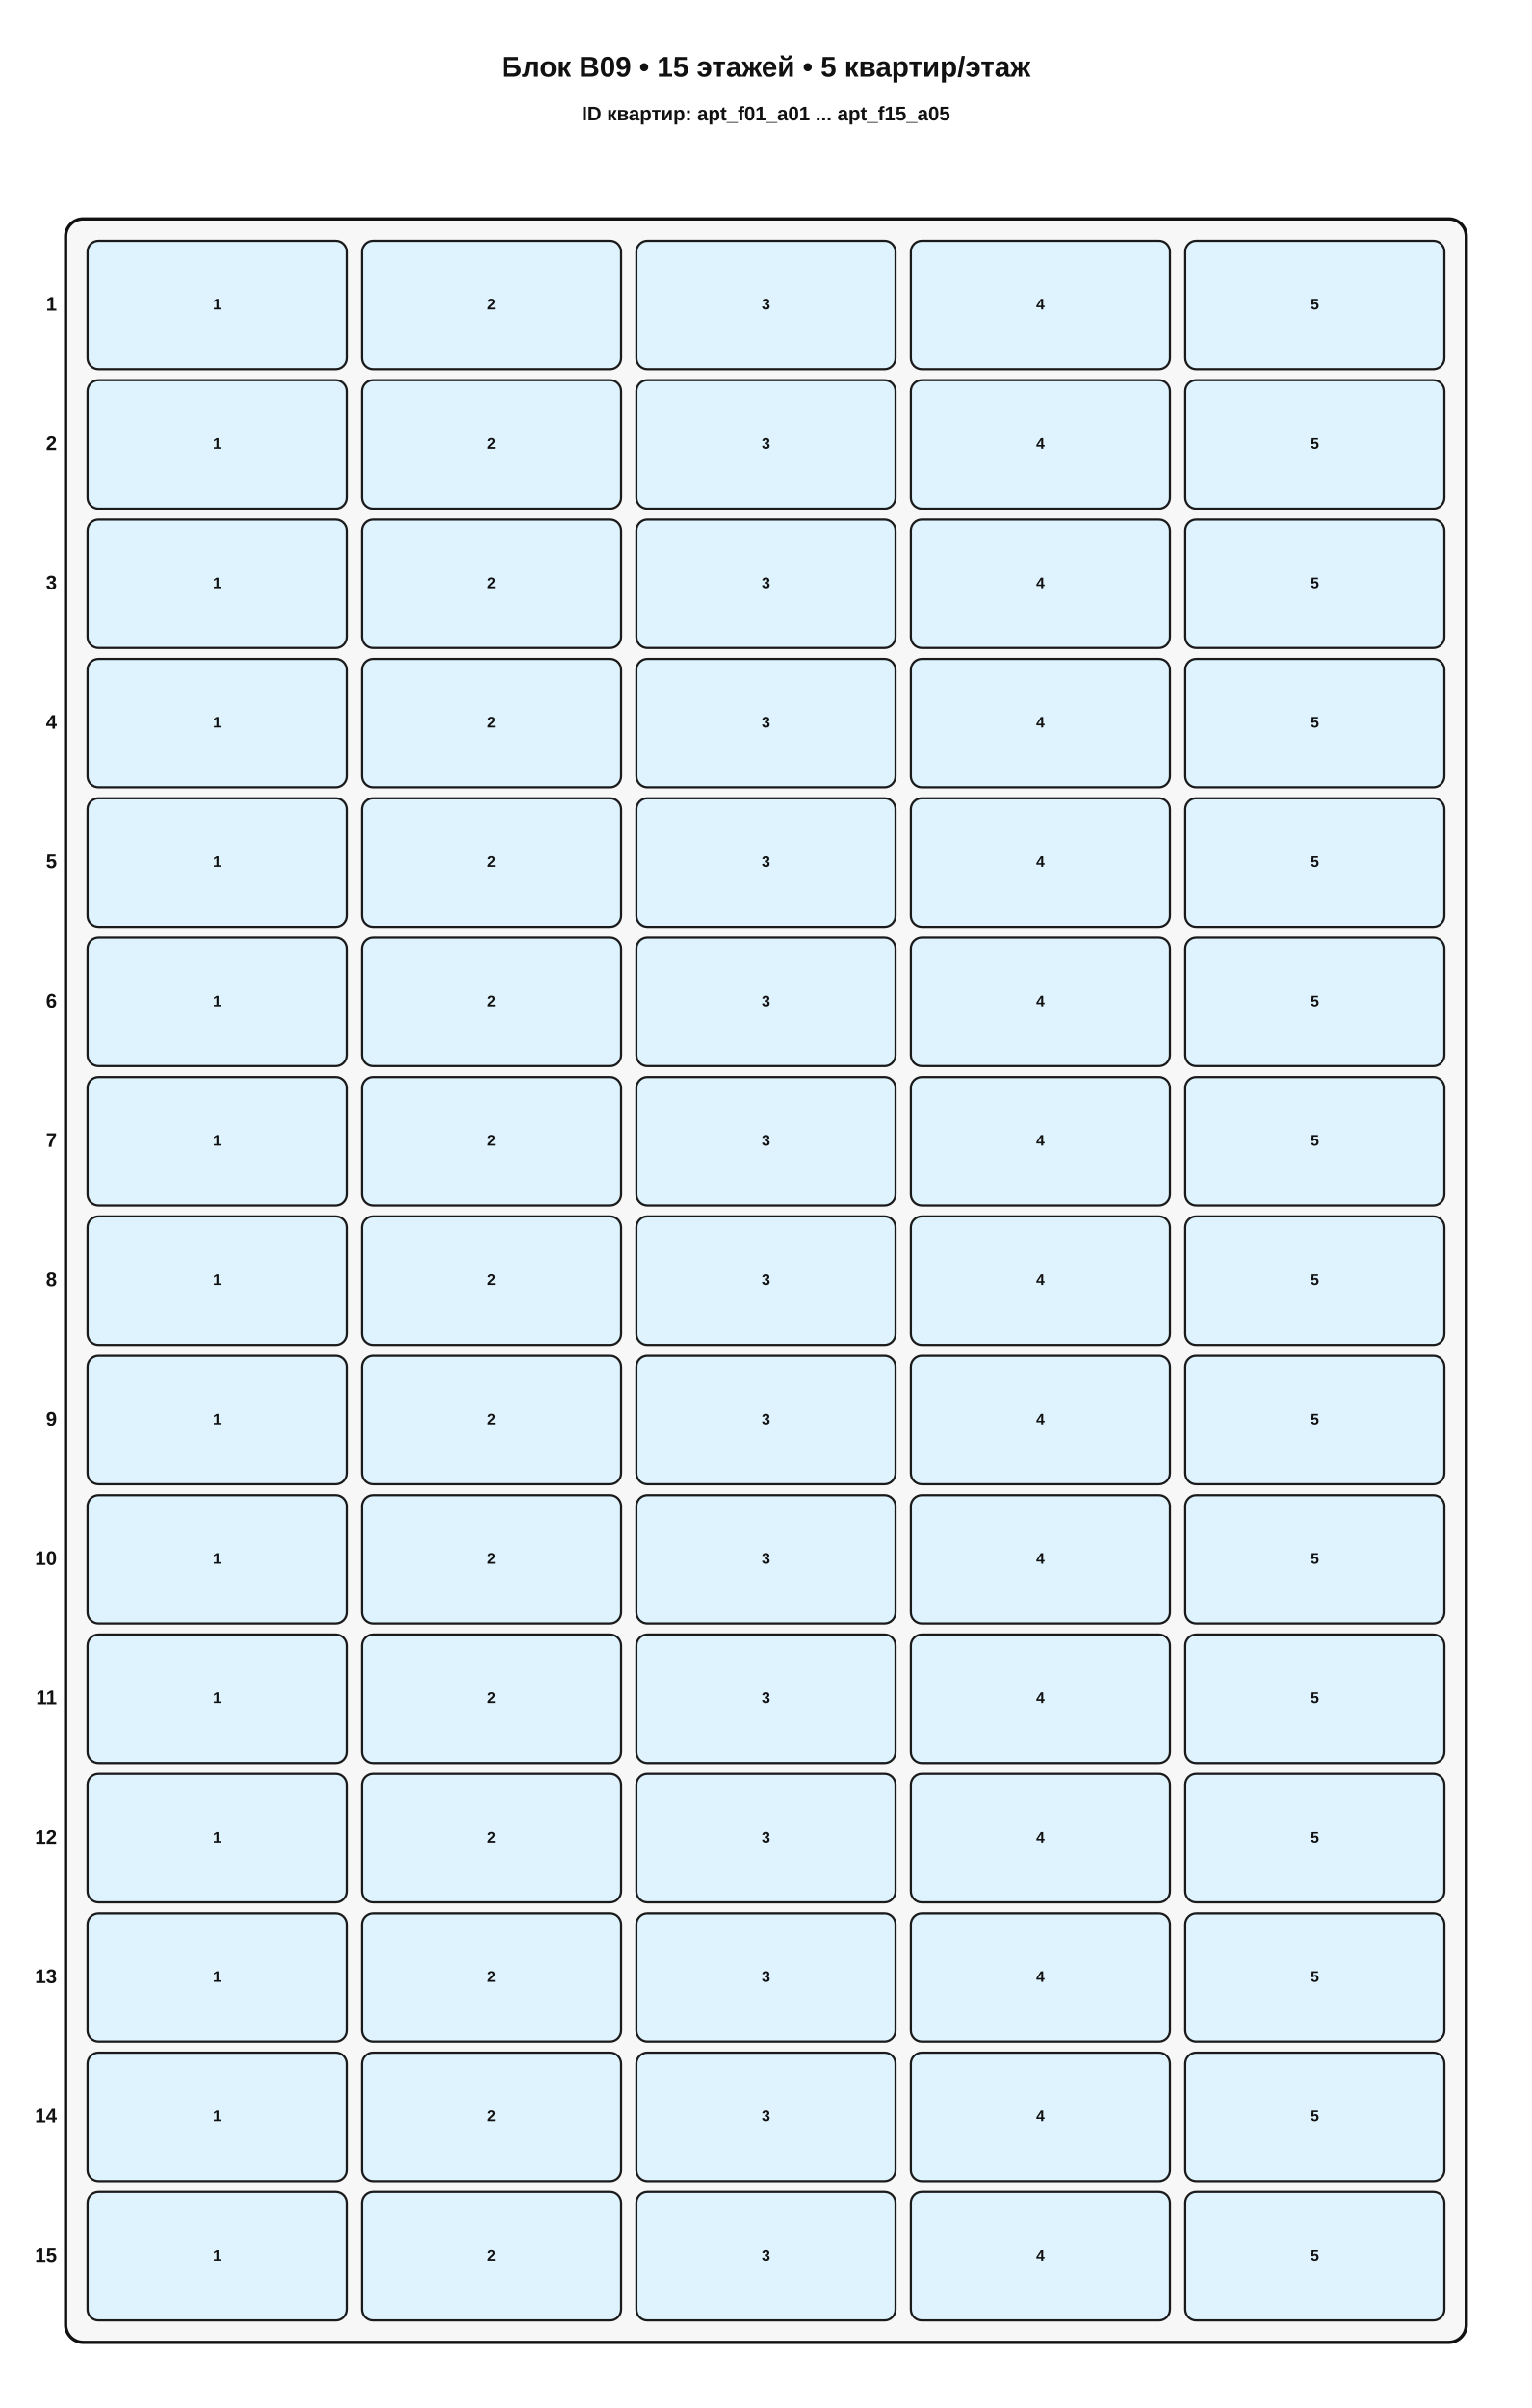
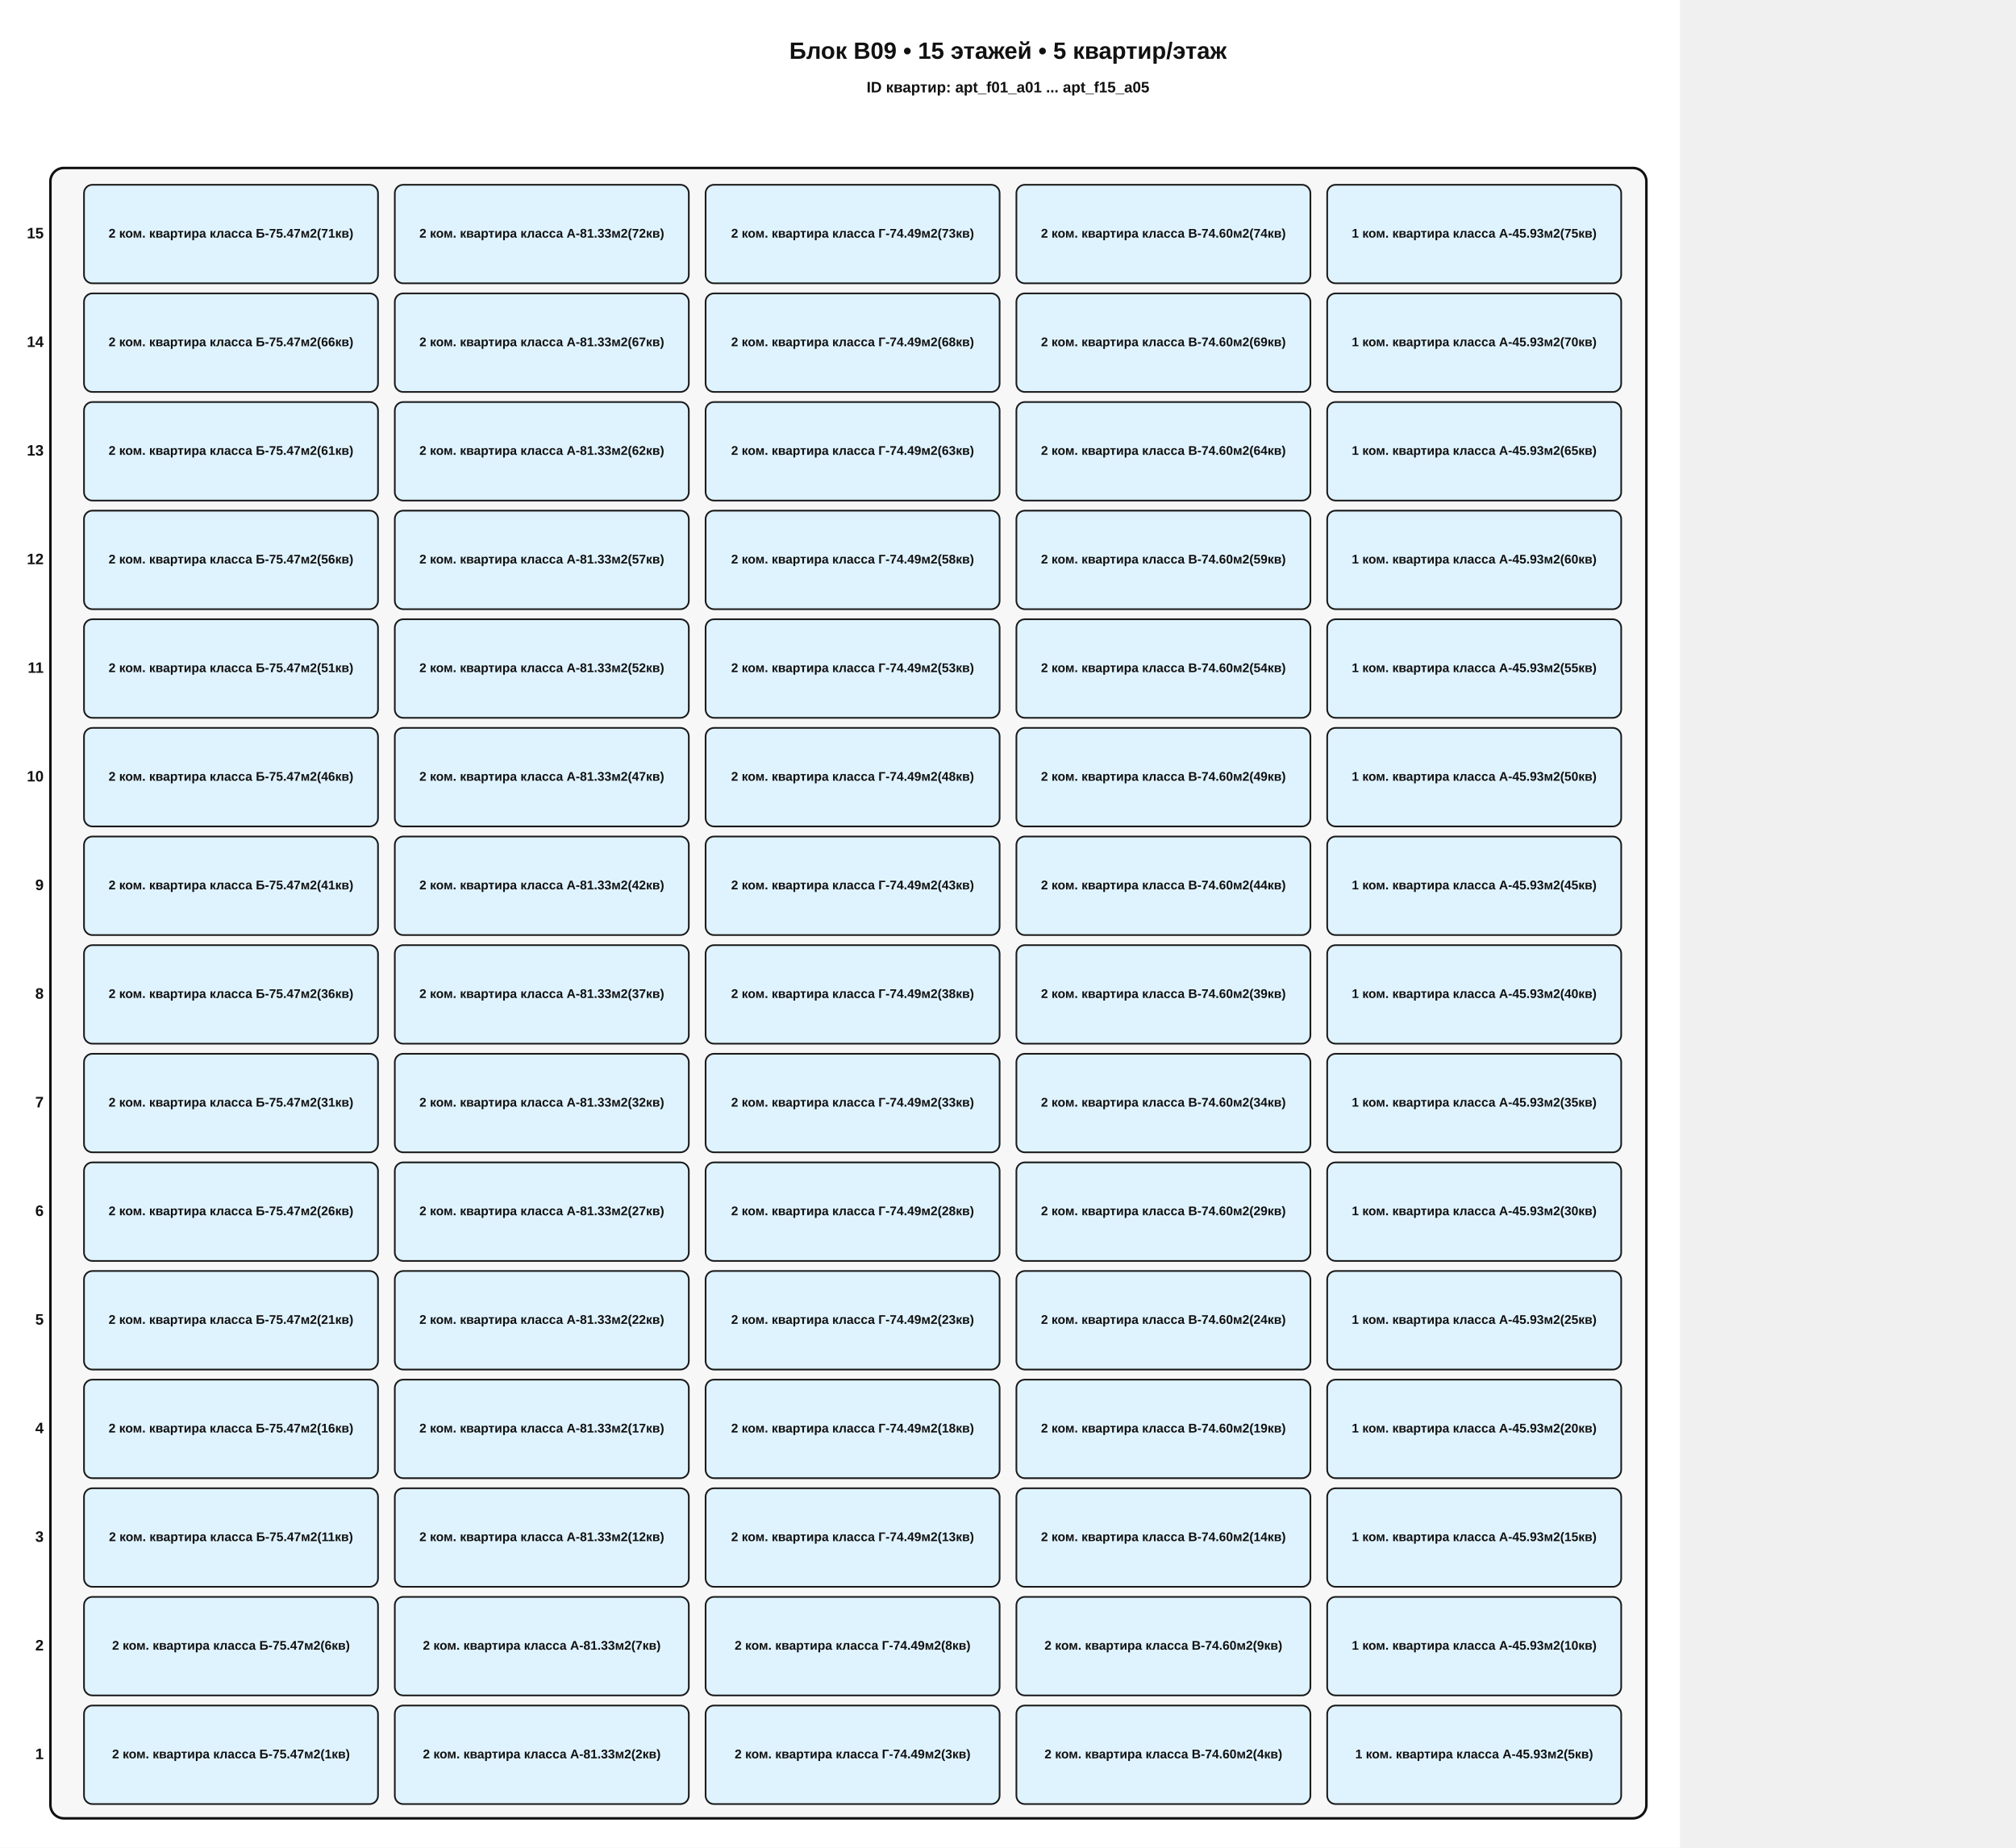
- <svg xmlns="http://www.w3.org/2000/svg" width="1400" height="2200" viewBox="0 0 1400 2200">
+ <svg xmlns="http://www.w3.org/2000/svg" width="2400" height="2200" viewBox="0 0 2400 2200">
  <style>
    .bg { fill:#ffffff; }
    .frame { fill:#f7f7f7; stroke:#111; stroke-width:3; }
    .apt { fill:#dff3ff; stroke:#1a1a1a; stroke-width:2; }
    .apt:hover { stroke-width:3; }
-     .label { font-family: Arial, Helvetica, sans-serif; fill:#111; font-size:26px; font-weight:700; }
+     .label { font-family: Arial, Helvetica, sans-serif; fill:#111; font-size:28px; font-weight:700; }
    .small { font-family: Arial, Helvetica, sans-serif; fill:#111; font-size:18px; font-weight:600; }
-     .tiny { font-family: Arial, Helvetica, sans-serif; fill:#111; font-size:14px; font-weight:600; }
+     .tiny { font-family: Arial, Helvetica, sans-serif; fill:#111; font-size:15px; font-weight:700; }
</style>
-   <rect x="0" y="0" width="1400" height="2200" class="bg" />
-   <text x="700.0" y="70" class="label" text-anchor="middle">Блок B09 • 15 этажей • 5 квартир/этаж</text>
-   <text x="700.0" y="110" class="small" text-anchor="middle">ID квартир: apt_f01_a01 ... apt_f15_a05</text>
-   <rect x="60" y="200" width="1280" height="1940" class="frame" rx="16" ry="16" />
-   <text x="52" y="278.667" class="small" text-anchor="end" dominant-baseline="middle">1</text>
-   <rect x="80.0" y="220.0" width="236.8" height="117.333" class="apt" rx="10" ry="10" id="apt_f01_a01" />
-   <text x="198.4" y="278.667" class="tiny" text-anchor="middle" dominant-baseline="middle">1</text>
-   <rect x="330.8" y="220.0" width="236.8" height="117.333" class="apt" rx="10" ry="10" id="apt_f01_a02" />
-   <text x="449.2" y="278.667" class="tiny" text-anchor="middle" dominant-baseline="middle">2</text>
-   <rect x="581.6" y="220.0" width="236.8" height="117.333" class="apt" rx="10" ry="10" id="apt_f01_a03" />
-   <text x="700.0" y="278.667" class="tiny" text-anchor="middle" dominant-baseline="middle">3</text>
-   <rect x="832.4" y="220.0" width="236.8" height="117.333" class="apt" rx="10" ry="10" id="apt_f01_a04" />
-   <text x="950.8" y="278.667" class="tiny" text-anchor="middle" dominant-baseline="middle">4</text>
-   <rect x="1083.2" y="220.0" width="236.8" height="117.333" class="apt" rx="10" ry="10" id="apt_f01_a05" />
-   <text x="1201.6" y="278.667" class="tiny" text-anchor="middle" dominant-baseline="middle">5</text>
-   <text x="52" y="406.0" class="small" text-anchor="end" dominant-baseline="middle">2</text>
-   <rect x="80.0" y="347.333" width="236.8" height="117.333" class="apt" rx="10" ry="10" id="apt_f02_a01" />
-   <text x="198.4" y="406.0" class="tiny" text-anchor="middle" dominant-baseline="middle">1</text>
-   <rect x="330.8" y="347.333" width="236.8" height="117.333" class="apt" rx="10" ry="10" id="apt_f02_a02" />
-   <text x="449.2" y="406.0" class="tiny" text-anchor="middle" dominant-baseline="middle">2</text>
-   <rect x="581.6" y="347.333" width="236.8" height="117.333" class="apt" rx="10" ry="10" id="apt_f02_a03" />
-   <text x="700.0" y="406.0" class="tiny" text-anchor="middle" dominant-baseline="middle">3</text>
-   <rect x="832.4" y="347.333" width="236.8" height="117.333" class="apt" rx="10" ry="10" id="apt_f02_a04" />
-   <text x="950.8" y="406.0" class="tiny" text-anchor="middle" dominant-baseline="middle">4</text>
-   <rect x="1083.2" y="347.333" width="236.8" height="117.333" class="apt" rx="10" ry="10" id="apt_f02_a05" />
-   <text x="1201.6" y="406.0" class="tiny" text-anchor="middle" dominant-baseline="middle">5</text>
-   <text x="52" y="533.333" class="small" text-anchor="end" dominant-baseline="middle">3</text>
-   <rect x="80.0" y="474.667" width="236.8" height="117.333" class="apt" rx="10" ry="10" id="apt_f03_a01" />
-   <text x="198.4" y="533.333" class="tiny" text-anchor="middle" dominant-baseline="middle">1</text>
-   <rect x="330.8" y="474.667" width="236.8" height="117.333" class="apt" rx="10" ry="10" id="apt_f03_a02" />
-   <text x="449.2" y="533.333" class="tiny" text-anchor="middle" dominant-baseline="middle">2</text>
-   <rect x="581.6" y="474.667" width="236.8" height="117.333" class="apt" rx="10" ry="10" id="apt_f03_a03" />
-   <text x="700.0" y="533.333" class="tiny" text-anchor="middle" dominant-baseline="middle">3</text>
-   <rect x="832.4" y="474.667" width="236.8" height="117.333" class="apt" rx="10" ry="10" id="apt_f03_a04" />
-   <text x="950.8" y="533.333" class="tiny" text-anchor="middle" dominant-baseline="middle">4</text>
-   <rect x="1083.2" y="474.667" width="236.8" height="117.333" class="apt" rx="10" ry="10" id="apt_f03_a05" />
-   <text x="1201.6" y="533.333" class="tiny" text-anchor="middle" dominant-baseline="middle">5</text>
-   <text x="52" y="660.667" class="small" text-anchor="end" dominant-baseline="middle">4</text>
-   <rect x="80.0" y="602.0" width="236.8" height="117.333" class="apt" rx="10" ry="10" id="apt_f04_a01" />
-   <text x="198.4" y="660.667" class="tiny" text-anchor="middle" dominant-baseline="middle">1</text>
-   <rect x="330.8" y="602.0" width="236.8" height="117.333" class="apt" rx="10" ry="10" id="apt_f04_a02" />
-   <text x="449.2" y="660.667" class="tiny" text-anchor="middle" dominant-baseline="middle">2</text>
-   <rect x="581.6" y="602.0" width="236.8" height="117.333" class="apt" rx="10" ry="10" id="apt_f04_a03" />
-   <text x="700.0" y="660.667" class="tiny" text-anchor="middle" dominant-baseline="middle">3</text>
-   <rect x="832.4" y="602.0" width="236.8" height="117.333" class="apt" rx="10" ry="10" id="apt_f04_a04" />
-   <text x="950.8" y="660.667" class="tiny" text-anchor="middle" dominant-baseline="middle">4</text>
-   <rect x="1083.2" y="602.0" width="236.8" height="117.333" class="apt" rx="10" ry="10" id="apt_f04_a05" />
-   <text x="1201.6" y="660.667" class="tiny" text-anchor="middle" dominant-baseline="middle">5</text>
-   <text x="52" y="788" class="small" text-anchor="end" dominant-baseline="middle">5</text>
-   <rect x="80.0" y="729.333" width="236.8" height="117.333" class="apt" rx="10" ry="10" id="apt_f05_a01" />
-   <text x="198.4" y="788" class="tiny" text-anchor="middle" dominant-baseline="middle">1</text>
-   <rect x="330.8" y="729.333" width="236.8" height="117.333" class="apt" rx="10" ry="10" id="apt_f05_a02" />
-   <text x="449.2" y="788" class="tiny" text-anchor="middle" dominant-baseline="middle">2</text>
-   <rect x="581.6" y="729.333" width="236.8" height="117.333" class="apt" rx="10" ry="10" id="apt_f05_a03" />
-   <text x="700.0" y="788" class="tiny" text-anchor="middle" dominant-baseline="middle">3</text>
-   <rect x="832.4" y="729.333" width="236.8" height="117.333" class="apt" rx="10" ry="10" id="apt_f05_a04" />
-   <text x="950.8" y="788" class="tiny" text-anchor="middle" dominant-baseline="middle">4</text>
-   <rect x="1083.2" y="729.333" width="236.8" height="117.333" class="apt" rx="10" ry="10" id="apt_f05_a05" />
-   <text x="1201.6" y="788" class="tiny" text-anchor="middle" dominant-baseline="middle">5</text>
-   <text x="52" y="915.333" class="small" text-anchor="end" dominant-baseline="middle">6</text>
-   <rect x="80.0" y="856.667" width="236.8" height="117.333" class="apt" rx="10" ry="10" id="apt_f06_a01" />
-   <text x="198.4" y="915.333" class="tiny" text-anchor="middle" dominant-baseline="middle">1</text>
-   <rect x="330.8" y="856.667" width="236.8" height="117.333" class="apt" rx="10" ry="10" id="apt_f06_a02" />
-   <text x="449.2" y="915.333" class="tiny" text-anchor="middle" dominant-baseline="middle">2</text>
-   <rect x="581.6" y="856.667" width="236.8" height="117.333" class="apt" rx="10" ry="10" id="apt_f06_a03" />
-   <text x="700.0" y="915.333" class="tiny" text-anchor="middle" dominant-baseline="middle">3</text>
-   <rect x="832.4" y="856.667" width="236.8" height="117.333" class="apt" rx="10" ry="10" id="apt_f06_a04" />
-   <text x="950.8" y="915.333" class="tiny" text-anchor="middle" dominant-baseline="middle">4</text>
-   <rect x="1083.2" y="856.667" width="236.8" height="117.333" class="apt" rx="10" ry="10" id="apt_f06_a05" />
-   <text x="1201.6" y="915.333" class="tiny" text-anchor="middle" dominant-baseline="middle">5</text>
-   <text x="52" y="1042.667" class="small" text-anchor="end" dominant-baseline="middle">7</text>
-   <rect x="80.0" y="984.0" width="236.8" height="117.333" class="apt" rx="10" ry="10" id="apt_f07_a01" />
-   <text x="198.4" y="1042.667" class="tiny" text-anchor="middle" dominant-baseline="middle">1</text>
-   <rect x="330.8" y="984.0" width="236.8" height="117.333" class="apt" rx="10" ry="10" id="apt_f07_a02" />
-   <text x="449.2" y="1042.667" class="tiny" text-anchor="middle" dominant-baseline="middle">2</text>
-   <rect x="581.6" y="984.0" width="236.8" height="117.333" class="apt" rx="10" ry="10" id="apt_f07_a03" />
-   <text x="700.0" y="1042.667" class="tiny" text-anchor="middle" dominant-baseline="middle">3</text>
-   <rect x="832.4" y="984.0" width="236.8" height="117.333" class="apt" rx="10" ry="10" id="apt_f07_a04" />
-   <text x="950.8" y="1042.667" class="tiny" text-anchor="middle" dominant-baseline="middle">4</text>
-   <rect x="1083.2" y="984.0" width="236.8" height="117.333" class="apt" rx="10" ry="10" id="apt_f07_a05" />
-   <text x="1201.6" y="1042.667" class="tiny" text-anchor="middle" dominant-baseline="middle">5</text>
-   <text x="52" y="1170.0" class="small" text-anchor="end" dominant-baseline="middle">8</text>
-   <rect x="80.0" y="1111.333" width="236.8" height="117.333" class="apt" rx="10" ry="10" id="apt_f08_a01" />
-   <text x="198.4" y="1170.0" class="tiny" text-anchor="middle" dominant-baseline="middle">1</text>
-   <rect x="330.8" y="1111.333" width="236.8" height="117.333" class="apt" rx="10" ry="10" id="apt_f08_a02" />
-   <text x="449.2" y="1170.0" class="tiny" text-anchor="middle" dominant-baseline="middle">2</text>
-   <rect x="581.6" y="1111.333" width="236.8" height="117.333" class="apt" rx="10" ry="10" id="apt_f08_a03" />
-   <text x="700.0" y="1170.0" class="tiny" text-anchor="middle" dominant-baseline="middle">3</text>
-   <rect x="832.4" y="1111.333" width="236.8" height="117.333" class="apt" rx="10" ry="10" id="apt_f08_a04" />
-   <text x="950.8" y="1170.0" class="tiny" text-anchor="middle" dominant-baseline="middle">4</text>
-   <rect x="1083.2" y="1111.333" width="236.8" height="117.333" class="apt" rx="10" ry="10" id="apt_f08_a05" />
-   <text x="1201.6" y="1170.0" class="tiny" text-anchor="middle" dominant-baseline="middle">5</text>
-   <text x="52" y="1297.333" class="small" text-anchor="end" dominant-baseline="middle">9</text>
-   <rect x="80.0" y="1238.667" width="236.8" height="117.333" class="apt" rx="10" ry="10" id="apt_f09_a01" />
-   <text x="198.4" y="1297.333" class="tiny" text-anchor="middle" dominant-baseline="middle">1</text>
-   <rect x="330.8" y="1238.667" width="236.8" height="117.333" class="apt" rx="10" ry="10" id="apt_f09_a02" />
-   <text x="449.2" y="1297.333" class="tiny" text-anchor="middle" dominant-baseline="middle">2</text>
-   <rect x="581.6" y="1238.667" width="236.8" height="117.333" class="apt" rx="10" ry="10" id="apt_f09_a03" />
-   <text x="700.0" y="1297.333" class="tiny" text-anchor="middle" dominant-baseline="middle">3</text>
-   <rect x="832.4" y="1238.667" width="236.8" height="117.333" class="apt" rx="10" ry="10" id="apt_f09_a04" />
-   <text x="950.8" y="1297.333" class="tiny" text-anchor="middle" dominant-baseline="middle">4</text>
-   <rect x="1083.2" y="1238.667" width="236.8" height="117.333" class="apt" rx="10" ry="10" id="apt_f09_a05" />
-   <text x="1201.6" y="1297.333" class="tiny" text-anchor="middle" dominant-baseline="middle">5</text>
-   <text x="52" y="1424.667" class="small" text-anchor="end" dominant-baseline="middle">10</text>
-   <rect x="80.0" y="1366.0" width="236.8" height="117.333" class="apt" rx="10" ry="10" id="apt_f10_a01" />
-   <text x="198.4" y="1424.667" class="tiny" text-anchor="middle" dominant-baseline="middle">1</text>
-   <rect x="330.8" y="1366.0" width="236.8" height="117.333" class="apt" rx="10" ry="10" id="apt_f10_a02" />
-   <text x="449.2" y="1424.667" class="tiny" text-anchor="middle" dominant-baseline="middle">2</text>
-   <rect x="581.6" y="1366.0" width="236.8" height="117.333" class="apt" rx="10" ry="10" id="apt_f10_a03" />
-   <text x="700.0" y="1424.667" class="tiny" text-anchor="middle" dominant-baseline="middle">3</text>
-   <rect x="832.4" y="1366.0" width="236.8" height="117.333" class="apt" rx="10" ry="10" id="apt_f10_a04" />
-   <text x="950.8" y="1424.667" class="tiny" text-anchor="middle" dominant-baseline="middle">4</text>
-   <rect x="1083.2" y="1366.0" width="236.8" height="117.333" class="apt" rx="10" ry="10" id="apt_f10_a05" />
-   <text x="1201.6" y="1424.667" class="tiny" text-anchor="middle" dominant-baseline="middle">5</text>
-   <text x="52" y="1552.0" class="small" text-anchor="end" dominant-baseline="middle">11</text>
-   <rect x="80.0" y="1493.333" width="236.8" height="117.333" class="apt" rx="10" ry="10" id="apt_f11_a01" />
-   <text x="198.4" y="1552.0" class="tiny" text-anchor="middle" dominant-baseline="middle">1</text>
-   <rect x="330.8" y="1493.333" width="236.8" height="117.333" class="apt" rx="10" ry="10" id="apt_f11_a02" />
-   <text x="449.2" y="1552.0" class="tiny" text-anchor="middle" dominant-baseline="middle">2</text>
-   <rect x="581.6" y="1493.333" width="236.8" height="117.333" class="apt" rx="10" ry="10" id="apt_f11_a03" />
-   <text x="700.0" y="1552.0" class="tiny" text-anchor="middle" dominant-baseline="middle">3</text>
-   <rect x="832.4" y="1493.333" width="236.8" height="117.333" class="apt" rx="10" ry="10" id="apt_f11_a04" />
-   <text x="950.8" y="1552.0" class="tiny" text-anchor="middle" dominant-baseline="middle">4</text>
-   <rect x="1083.2" y="1493.333" width="236.8" height="117.333" class="apt" rx="10" ry="10" id="apt_f11_a05" />
-   <text x="1201.6" y="1552.0" class="tiny" text-anchor="middle" dominant-baseline="middle">5</text>
-   <text x="52" y="1679.333" class="small" text-anchor="end" dominant-baseline="middle">12</text>
-   <rect x="80.0" y="1620.667" width="236.8" height="117.333" class="apt" rx="10" ry="10" id="apt_f12_a01" />
-   <text x="198.4" y="1679.333" class="tiny" text-anchor="middle" dominant-baseline="middle">1</text>
-   <rect x="330.8" y="1620.667" width="236.8" height="117.333" class="apt" rx="10" ry="10" id="apt_f12_a02" />
-   <text x="449.2" y="1679.333" class="tiny" text-anchor="middle" dominant-baseline="middle">2</text>
-   <rect x="581.6" y="1620.667" width="236.8" height="117.333" class="apt" rx="10" ry="10" id="apt_f12_a03" />
-   <text x="700.0" y="1679.333" class="tiny" text-anchor="middle" dominant-baseline="middle">3</text>
-   <rect x="832.4" y="1620.667" width="236.8" height="117.333" class="apt" rx="10" ry="10" id="apt_f12_a04" />
-   <text x="950.8" y="1679.333" class="tiny" text-anchor="middle" dominant-baseline="middle">4</text>
-   <rect x="1083.2" y="1620.667" width="236.8" height="117.333" class="apt" rx="10" ry="10" id="apt_f12_a05" />
-   <text x="1201.6" y="1679.333" class="tiny" text-anchor="middle" dominant-baseline="middle">5</text>
-   <text x="52" y="1806.667" class="small" text-anchor="end" dominant-baseline="middle">13</text>
-   <rect x="80.0" y="1748.0" width="236.8" height="117.333" class="apt" rx="10" ry="10" id="apt_f13_a01" />
-   <text x="198.4" y="1806.667" class="tiny" text-anchor="middle" dominant-baseline="middle">1</text>
-   <rect x="330.8" y="1748.0" width="236.8" height="117.333" class="apt" rx="10" ry="10" id="apt_f13_a02" />
-   <text x="449.2" y="1806.667" class="tiny" text-anchor="middle" dominant-baseline="middle">2</text>
-   <rect x="581.6" y="1748.0" width="236.8" height="117.333" class="apt" rx="10" ry="10" id="apt_f13_a03" />
-   <text x="700.0" y="1806.667" class="tiny" text-anchor="middle" dominant-baseline="middle">3</text>
-   <rect x="832.4" y="1748.0" width="236.8" height="117.333" class="apt" rx="10" ry="10" id="apt_f13_a04" />
-   <text x="950.8" y="1806.667" class="tiny" text-anchor="middle" dominant-baseline="middle">4</text>
-   <rect x="1083.2" y="1748.0" width="236.8" height="117.333" class="apt" rx="10" ry="10" id="apt_f13_a05" />
-   <text x="1201.6" y="1806.667" class="tiny" text-anchor="middle" dominant-baseline="middle">5</text>
-   <text x="52" y="1934.0" class="small" text-anchor="end" dominant-baseline="middle">14</text>
-   <rect x="80.0" y="1875.333" width="236.8" height="117.333" class="apt" rx="10" ry="10" id="apt_f14_a01" />
-   <text x="198.4" y="1934.0" class="tiny" text-anchor="middle" dominant-baseline="middle">1</text>
-   <rect x="330.8" y="1875.333" width="236.8" height="117.333" class="apt" rx="10" ry="10" id="apt_f14_a02" />
-   <text x="449.2" y="1934.0" class="tiny" text-anchor="middle" dominant-baseline="middle">2</text>
-   <rect x="581.6" y="1875.333" width="236.8" height="117.333" class="apt" rx="10" ry="10" id="apt_f14_a03" />
-   <text x="700.0" y="1934.0" class="tiny" text-anchor="middle" dominant-baseline="middle">3</text>
-   <rect x="832.4" y="1875.333" width="236.8" height="117.333" class="apt" rx="10" ry="10" id="apt_f14_a04" />
-   <text x="950.8" y="1934.0" class="tiny" text-anchor="middle" dominant-baseline="middle">4</text>
-   <rect x="1083.2" y="1875.333" width="236.8" height="117.333" class="apt" rx="10" ry="10" id="apt_f14_a05" />
-   <text x="1201.6" y="1934.0" class="tiny" text-anchor="middle" dominant-baseline="middle">5</text>
-   <text x="52" y="2061.333" class="small" text-anchor="end" dominant-baseline="middle">15</text>
-   <rect x="80.0" y="2002.667" width="236.8" height="117.333" class="apt" rx="10" ry="10" id="apt_f15_a01" />
-   <text x="198.4" y="2061.333" class="tiny" text-anchor="middle" dominant-baseline="middle">1</text>
-   <rect x="330.8" y="2002.667" width="236.8" height="117.333" class="apt" rx="10" ry="10" id="apt_f15_a02" />
-   <text x="449.2" y="2061.333" class="tiny" text-anchor="middle" dominant-baseline="middle">2</text>
-   <rect x="581.6" y="2002.667" width="236.8" height="117.333" class="apt" rx="10" ry="10" id="apt_f15_a03" />
-   <text x="700.0" y="2061.333" class="tiny" text-anchor="middle" dominant-baseline="middle">3</text>
-   <rect x="832.4" y="2002.667" width="236.8" height="117.333" class="apt" rx="10" ry="10" id="apt_f15_a04" />
-   <text x="950.8" y="2061.333" class="tiny" text-anchor="middle" dominant-baseline="middle">4</text>
-   <rect x="1083.2" y="2002.667" width="236.8" height="117.333" class="apt" rx="10" ry="10" id="apt_f15_a05" />
-   <text x="1201.6" y="2061.333" class="tiny" text-anchor="middle" dominant-baseline="middle">5</text>
+   <rect x="0" y="0" width="2000" height="2200" class="bg" />
+   <text x="1200.0" y="70" class="label" text-anchor="middle">Блок B09 • 15 этажей • 5 квартир/этаж</text>
+   <text x="1200.0" y="110" class="small" text-anchor="middle">ID квартир: apt_f01_a01 ... apt_f15_a05</text>
+   <rect x="60" y="200" width="1900" height="1965" class="frame" rx="16" ry="16" />
+   <text x="52" y="278.667" class="small" text-anchor="end" dominant-baseline="middle">15</text>
+   <rect x="100.0" y="220.0" width="350.0" height="117.333" class="apt" rx="10" ry="10" id="apt_f15_a01" />
+   <text x="275.0" y="278.667" class="tiny" text-anchor="middle" dominant-baseline="middle">2 ком. квартира класса Б-75.47м2(71кв)</text>
+   <rect x="470.0" y="220.0" width="350.0" height="117.333" class="apt" rx="10" ry="10" id="apt_f15_a02" />
+   <text x="645.0" y="278.667" class="tiny" text-anchor="middle" dominant-baseline="middle">2 ком. квартира класса А-81.33м2(72кв)</text>
+   <rect x="840.0" y="220.0" width="350.0" height="117.333" class="apt" rx="10" ry="10" id="apt_f15_a03" />
+   <text x="1015.0" y="278.667" class="tiny" text-anchor="middle" dominant-baseline="middle">2 ком. квартира класса Г-74.49м2(73кв)</text>
+   <rect x="1210.0" y="220.0" width="350.0" height="117.333" class="apt" rx="10" ry="10" id="apt_f15_a04" />
+   <text x="1385.0" y="278.667" class="tiny" text-anchor="middle" dominant-baseline="middle">2 ком. квартира класса В-74.60м2(74кв)</text>
+   <rect x="1580.0" y="220.0" width="350.0" height="117.333" class="apt" rx="10" ry="10" id="apt_f15_a05" />
+   <text x="1755.0" y="278.667" class="tiny" text-anchor="middle" dominant-baseline="middle">1 ком. квартира класса А-45.93м2(75кв)</text>
+   <text x="52" y="408" class="small" text-anchor="end" dominant-baseline="middle">14</text>
+   <rect x="100.0" y="349.333" width="350.0" height="117.333" class="apt" rx="10" ry="10" id="apt_f14_a01" />
+   <text x="275.0" y="408" class="tiny" text-anchor="middle" dominant-baseline="middle">2 ком. квартира класса Б-75.47м2(66кв)</text>
+   <rect x="470.0" y="349.333" width="350.0" height="117.333" class="apt" rx="10" ry="10" id="apt_f14_a02" />
+   <text x="645.0" y="408" class="tiny" text-anchor="middle" dominant-baseline="middle">2 ком. квартира класса А-81.33м2(67кв)</text>
+   <rect x="840.0" y="349.333" width="350.0" height="117.333" class="apt" rx="10" ry="10" id="apt_f14_a03" />
+   <text x="1015.0" y="408" class="tiny" text-anchor="middle" dominant-baseline="middle">2 ком. квартира класса Г-74.49м2(68кв)</text>
+   <rect x="1210.0" y="349.333" width="350.0" height="117.333" class="apt" rx="10" ry="10" id="apt_f14_a04" />
+   <text x="1385.0" y="408" class="tiny" text-anchor="middle" dominant-baseline="middle">2 ком. квартира класса В-74.60м2(69кв)</text>
+   <rect x="1580.0" y="349.333" width="350.0" height="117.333" class="apt" rx="10" ry="10" id="apt_f14_a05" />
+   <text x="1755.0" y="408" class="tiny" text-anchor="middle" dominant-baseline="middle">1 ком. квартира класса А-45.93м2(70кв)</text>
+   <text x="52" y="537.333" class="small" text-anchor="end" dominant-baseline="middle">13</text>
+   <rect x="100.0" y="478.667" width="350.0" height="117.333" class="apt" rx="10" ry="10" id="apt_f13_a01" />
+   <text x="275.0" y="537.333" class="tiny" text-anchor="middle" dominant-baseline="middle">2 ком. квартира класса Б-75.47м2(61кв)</text>
+   <rect x="470.0" y="478.667" width="350.0" height="117.333" class="apt" rx="10" ry="10" id="apt_f13_a02" />
+   <text x="645.0" y="537.333" class="tiny" text-anchor="middle" dominant-baseline="middle">2 ком. квартира класса А-81.33м2(62кв)</text>
+   <rect x="840.0" y="478.667" width="350.0" height="117.333" class="apt" rx="10" ry="10" id="apt_f13_a03" />
+   <text x="1015.0" y="537.333" class="tiny" text-anchor="middle" dominant-baseline="middle">2 ком. квартира класса Г-74.49м2(63кв)</text>
+   <rect x="1210.0" y="478.667" width="350.0" height="117.333" class="apt" rx="10" ry="10" id="apt_f13_a04" />
+   <text x="1385.0" y="537.333" class="tiny" text-anchor="middle" dominant-baseline="middle">2 ком. квартира класса В-74.60м2(64кв)</text>
+   <rect x="1580.0" y="478.667" width="350.0" height="117.333" class="apt" rx="10" ry="10" id="apt_f13_a05" />
+   <text x="1755.0" y="537.333" class="tiny" text-anchor="middle" dominant-baseline="middle">1 ком. квартира класса А-45.93м2(65кв)</text>
+   <text x="52" y="666.667" class="small" text-anchor="end" dominant-baseline="middle">12</text>
+   <rect x="100.0" y="608.0" width="350.0" height="117.333" class="apt" rx="10" ry="10" id="apt_f12_a01" />
+   <text x="275.0" y="666.667" class="tiny" text-anchor="middle" dominant-baseline="middle">2 ком. квартира класса Б-75.47м2(56кв)</text>
+   <rect x="470.0" y="608.0" width="350.0" height="117.333" class="apt" rx="10" ry="10" id="apt_f12_a02" />
+   <text x="645.0" y="666.667" class="tiny" text-anchor="middle" dominant-baseline="middle">2 ком. квартира класса А-81.33м2(57кв)</text>
+   <rect x="840.0" y="608.0" width="350.0" height="117.333" class="apt" rx="10" ry="10" id="apt_f12_a03" />
+   <text x="1015.0" y="666.667" class="tiny" text-anchor="middle" dominant-baseline="middle">2 ком. квартира класса Г-74.49м2(58кв)</text>
+   <rect x="1210.0" y="608.0" width="350.0" height="117.333" class="apt" rx="10" ry="10" id="apt_f12_a04" />
+   <text x="1385.0" y="666.667" class="tiny" text-anchor="middle" dominant-baseline="middle">2 ком. квартира класса В-74.60м2(59кв)</text>
+   <rect x="1580.0" y="608.0" width="350.0" height="117.333" class="apt" rx="10" ry="10" id="apt_f12_a05" />
+   <text x="1755.0" y="666.667" class="tiny" text-anchor="middle" dominant-baseline="middle">1 ком. квартира класса А-45.93м2(60кв)</text>
+   <text x="52" y="796.0" class="small" text-anchor="end" dominant-baseline="middle">11</text>
+   <rect x="100.0" y="737.333" width="350.0" height="117.333" class="apt" rx="10" ry="10" id="apt_f11_a01" />
+   <text x="275.0" y="796.0" class="tiny" text-anchor="middle" dominant-baseline="middle">2 ком. квартира класса Б-75.47м2(51кв)</text>
+   <rect x="470.0" y="737.333" width="350.0" height="117.333" class="apt" rx="10" ry="10" id="apt_f11_a02" />
+   <text x="645.0" y="796.0" class="tiny" text-anchor="middle" dominant-baseline="middle">2 ком. квартира класса А-81.33м2(52кв)</text>
+   <rect x="840.0" y="737.333" width="350.0" height="117.333" class="apt" rx="10" ry="10" id="apt_f11_a03" />
+   <text x="1015.0" y="796.0" class="tiny" text-anchor="middle" dominant-baseline="middle">2 ком. квартира класса Г-74.49м2(53кв)</text>
+   <rect x="1210.0" y="737.333" width="350.0" height="117.333" class="apt" rx="10" ry="10" id="apt_f11_a04" />
+   <text x="1385.0" y="796.0" class="tiny" text-anchor="middle" dominant-baseline="middle">2 ком. квартира класса В-74.60м2(54кв)</text>
+   <rect x="1580.0" y="737.333" width="350.0" height="117.333" class="apt" rx="10" ry="10" id="apt_f11_a05" />
+   <text x="1755.0" y="796.0" class="tiny" text-anchor="middle" dominant-baseline="middle">1 ком. квартира класса А-45.93м2(55кв)</text>
+   <text x="52" y="925.333" class="small" text-anchor="end" dominant-baseline="middle">10</text>
+   <rect x="100.0" y="866.667" width="350.0" height="117.333" class="apt" rx="10" ry="10" id="apt_f10_a01" />
+   <text x="275.0" y="925.333" class="tiny" text-anchor="middle" dominant-baseline="middle">2 ком. квартира класса Б-75.47м2(46кв)</text>
+   <rect x="470.0" y="866.667" width="350.0" height="117.333" class="apt" rx="10" ry="10" id="apt_f10_a02" />
+   <text x="645.0" y="925.333" class="tiny" text-anchor="middle" dominant-baseline="middle">2 ком. квартира класса А-81.33м2(47кв)</text>
+   <rect x="840.0" y="866.667" width="350.0" height="117.333" class="apt" rx="10" ry="10" id="apt_f10_a03" />
+   <text x="1015.0" y="925.333" class="tiny" text-anchor="middle" dominant-baseline="middle">2 ком. квартира класса Г-74.49м2(48кв)</text>
+   <rect x="1210.0" y="866.667" width="350.0" height="117.333" class="apt" rx="10" ry="10" id="apt_f10_a04" />
+   <text x="1385.0" y="925.333" class="tiny" text-anchor="middle" dominant-baseline="middle">2 ком. квартира класса В-74.60м2(49кв)</text>
+   <rect x="1580.0" y="866.667" width="350.0" height="117.333" class="apt" rx="10" ry="10" id="apt_f10_a05" />
+   <text x="1755.0" y="925.333" class="tiny" text-anchor="middle" dominant-baseline="middle">1 ком. квартира класса А-45.93м2(50кв)</text>
+   <text x="52" y="1054.667" class="small" text-anchor="end" dominant-baseline="middle">9</text>
+   <rect x="100.0" y="996.0" width="350.0" height="117.333" class="apt" rx="10" ry="10" id="apt_f09_a01" />
+   <text x="275.0" y="1054.667" class="tiny" text-anchor="middle" dominant-baseline="middle">2 ком. квартира класса Б-75.47м2(41кв)</text>
+   <rect x="470.0" y="996.0" width="350.0" height="117.333" class="apt" rx="10" ry="10" id="apt_f09_a02" />
+   <text x="645.0" y="1054.667" class="tiny" text-anchor="middle" dominant-baseline="middle">2 ком. квартира класса А-81.33м2(42кв)</text>
+   <rect x="840.0" y="996.0" width="350.0" height="117.333" class="apt" rx="10" ry="10" id="apt_f09_a03" />
+   <text x="1015.0" y="1054.667" class="tiny" text-anchor="middle" dominant-baseline="middle">2 ком. квартира класса Г-74.49м2(43кв)</text>
+   <rect x="1210.0" y="996.0" width="350.0" height="117.333" class="apt" rx="10" ry="10" id="apt_f09_a04" />
+   <text x="1385.0" y="1054.667" class="tiny" text-anchor="middle" dominant-baseline="middle">2 ком. квартира класса В-74.60м2(44кв)</text>
+   <rect x="1580.0" y="996.0" width="350.0" height="117.333" class="apt" rx="10" ry="10" id="apt_f09_a05" />
+   <text x="1755.0" y="1054.667" class="tiny" text-anchor="middle" dominant-baseline="middle">1 ком. квартира класса А-45.93м2(45кв)</text>
+   <text x="52" y="1184" class="small" text-anchor="end" dominant-baseline="middle">8</text>
+   <rect x="100.0" y="1125.333" width="350.0" height="117.333" class="apt" rx="10" ry="10" id="apt_f08_a01" />
+   <text x="275.0" y="1184" class="tiny" text-anchor="middle" dominant-baseline="middle">2 ком. квартира класса Б-75.47м2(36кв)</text>
+   <rect x="470.0" y="1125.333" width="350.0" height="117.333" class="apt" rx="10" ry="10" id="apt_f08_a02" />
+   <text x="645.0" y="1184" class="tiny" text-anchor="middle" dominant-baseline="middle">2 ком. квартира класса А-81.33м2(37кв)</text>
+   <rect x="840.0" y="1125.333" width="350.0" height="117.333" class="apt" rx="10" ry="10" id="apt_f08_a03" />
+   <text x="1015.0" y="1184" class="tiny" text-anchor="middle" dominant-baseline="middle">2 ком. квартира класса Г-74.49м2(38кв)</text>
+   <rect x="1210.0" y="1125.333" width="350.0" height="117.333" class="apt" rx="10" ry="10" id="apt_f08_a04" />
+   <text x="1385.0" y="1184" class="tiny" text-anchor="middle" dominant-baseline="middle">2 ком. квартира класса В-74.60м2(39кв)</text>
+   <rect x="1580.0" y="1125.333" width="350.0" height="117.333" class="apt" rx="10" ry="10" id="apt_f08_a05" />
+   <text x="1755.0" y="1184" class="tiny" text-anchor="middle" dominant-baseline="middle">1 ком. квартира класса А-45.93м2(40кв)</text>
+   <text x="52" y="1313.333" class="small" text-anchor="end" dominant-baseline="middle">7</text>
+   <rect x="100.0" y="1254.667" width="350.0" height="117.333" class="apt" rx="10" ry="10" id="apt_f07_a01" />
+   <text x="275.0" y="1313.333" class="tiny" text-anchor="middle" dominant-baseline="middle">2 ком. квартира класса Б-75.47м2(31кв)</text>
+   <rect x="470.0" y="1254.667" width="350.0" height="117.333" class="apt" rx="10" ry="10" id="apt_f07_a02" />
+   <text x="645.0" y="1313.333" class="tiny" text-anchor="middle" dominant-baseline="middle">2 ком. квартира класса А-81.33м2(32кв)</text>
+   <rect x="840.0" y="1254.667" width="350.0" height="117.333" class="apt" rx="10" ry="10" id="apt_f07_a03" />
+   <text x="1015.0" y="1313.333" class="tiny" text-anchor="middle" dominant-baseline="middle">2 ком. квартира класса Г-74.49м2(33кв)</text>
+   <rect x="1210.0" y="1254.667" width="350.0" height="117.333" class="apt" rx="10" ry="10" id="apt_f07_a04" />
+   <text x="1385.0" y="1313.333" class="tiny" text-anchor="middle" dominant-baseline="middle">2 ком. квартира класса В-74.60м2(34кв)</text>
+   <rect x="1580.0" y="1254.667" width="350.0" height="117.333" class="apt" rx="10" ry="10" id="apt_f07_a05" />
+   <text x="1755.0" y="1313.333" class="tiny" text-anchor="middle" dominant-baseline="middle">1 ком. квартира класса А-45.93м2(35кв)</text>
+   <text x="52" y="1442.667" class="small" text-anchor="end" dominant-baseline="middle">6</text>
+   <rect x="100.0" y="1384.0" width="350.0" height="117.333" class="apt" rx="10" ry="10" id="apt_f06_a01" />
+   <text x="275.0" y="1442.667" class="tiny" text-anchor="middle" dominant-baseline="middle">2 ком. квартира класса Б-75.47м2(26кв)</text>
+   <rect x="470.0" y="1384.0" width="350.0" height="117.333" class="apt" rx="10" ry="10" id="apt_f06_a02" />
+   <text x="645.0" y="1442.667" class="tiny" text-anchor="middle" dominant-baseline="middle">2 ком. квартира класса А-81.33м2(27кв)</text>
+   <rect x="840.0" y="1384.0" width="350.0" height="117.333" class="apt" rx="10" ry="10" id="apt_f06_a03" />
+   <text x="1015.0" y="1442.667" class="tiny" text-anchor="middle" dominant-baseline="middle">2 ком. квартира класса Г-74.49м2(28кв)</text>
+   <rect x="1210.0" y="1384.0" width="350.0" height="117.333" class="apt" rx="10" ry="10" id="apt_f06_a04" />
+   <text x="1385.0" y="1442.667" class="tiny" text-anchor="middle" dominant-baseline="middle">2 ком. квартира класса В-74.60м2(29кв)</text>
+   <rect x="1580.0" y="1384.0" width="350.0" height="117.333" class="apt" rx="10" ry="10" id="apt_f06_a05" />
+   <text x="1755.0" y="1442.667" class="tiny" text-anchor="middle" dominant-baseline="middle">1 ком. квартира класса А-45.93м2(30кв)</text>
+   <text x="52" y="1572" class="small" text-anchor="end" dominant-baseline="middle">5</text>
+   <rect x="100.0" y="1513.333" width="350.0" height="117.333" class="apt" rx="10" ry="10" id="apt_f05_a01" />
+   <text x="275.0" y="1572" class="tiny" text-anchor="middle" dominant-baseline="middle">2 ком. квартира класса Б-75.47м2(21кв)</text>
+   <rect x="470.0" y="1513.333" width="350.0" height="117.333" class="apt" rx="10" ry="10" id="apt_f05_a02" />
+   <text x="645.0" y="1572" class="tiny" text-anchor="middle" dominant-baseline="middle">2 ком. квартира класса А-81.33м2(22кв)</text>
+   <rect x="840.0" y="1513.333" width="350.0" height="117.333" class="apt" rx="10" ry="10" id="apt_f05_a03" />
+   <text x="1015.0" y="1572" class="tiny" text-anchor="middle" dominant-baseline="middle">2 ком. квартира класса Г-74.49м2(23кв)</text>
+   <rect x="1210.0" y="1513.333" width="350.0" height="117.333" class="apt" rx="10" ry="10" id="apt_f05_a04" />
+   <text x="1385.0" y="1572" class="tiny" text-anchor="middle" dominant-baseline="middle">2 ком. квартира класса В-74.60м2(24кв)</text>
+   <rect x="1580.0" y="1513.333" width="350.0" height="117.333" class="apt" rx="10" ry="10" id="apt_f05_a05" />
+   <text x="1755.0" y="1572" class="tiny" text-anchor="middle" dominant-baseline="middle">1 ком. квартира класса А-45.93м2(25кв)</text>
+   <text x="52" y="1701.333" class="small" text-anchor="end" dominant-baseline="middle">4</text>
+   <rect x="100.0" y="1642.667" width="350.0" height="117.333" class="apt" rx="10" ry="10" id="apt_f04_a01" />
+   <text x="275.0" y="1701.333" class="tiny" text-anchor="middle" dominant-baseline="middle">2 ком. квартира класса Б-75.47м2(16кв)</text>
+   <rect x="470.0" y="1642.667" width="350.0" height="117.333" class="apt" rx="10" ry="10" id="apt_f04_a02" />
+   <text x="645.0" y="1701.333" class="tiny" text-anchor="middle" dominant-baseline="middle">2 ком. квартира класса А-81.33м2(17кв)</text>
+   <rect x="840.0" y="1642.667" width="350.0" height="117.333" class="apt" rx="10" ry="10" id="apt_f04_a03" />
+   <text x="1015.0" y="1701.333" class="tiny" text-anchor="middle" dominant-baseline="middle">2 ком. квартира класса Г-74.49м2(18кв)</text>
+   <rect x="1210.0" y="1642.667" width="350.0" height="117.333" class="apt" rx="10" ry="10" id="apt_f04_a04" />
+   <text x="1385.0" y="1701.333" class="tiny" text-anchor="middle" dominant-baseline="middle">2 ком. квартира класса В-74.60м2(19кв)</text>
+   <rect x="1580.0" y="1642.667" width="350.0" height="117.333" class="apt" rx="10" ry="10" id="apt_f04_a05" />
+   <text x="1755.0" y="1701.333" class="tiny" text-anchor="middle" dominant-baseline="middle">1 ком. квартира класса А-45.93м2(20кв)</text>
+   <text x="52" y="1830.667" class="small" text-anchor="end" dominant-baseline="middle">3</text>
+   <rect x="100.0" y="1772.0" width="350.0" height="117.333" class="apt" rx="10" ry="10" id="apt_f03_a01" />
+   <text x="275.0" y="1830.667" class="tiny" text-anchor="middle" dominant-baseline="middle">2 ком. квартира класса Б-75.47м2(11кв)</text>
+   <rect x="470.0" y="1772.0" width="350.0" height="117.333" class="apt" rx="10" ry="10" id="apt_f03_a02" />
+   <text x="645.0" y="1830.667" class="tiny" text-anchor="middle" dominant-baseline="middle">2 ком. квартира класса А-81.33м2(12кв)</text>
+   <rect x="840.0" y="1772.0" width="350.0" height="117.333" class="apt" rx="10" ry="10" id="apt_f03_a03" />
+   <text x="1015.0" y="1830.667" class="tiny" text-anchor="middle" dominant-baseline="middle">2 ком. квартира класса Г-74.49м2(13кв)</text>
+   <rect x="1210.0" y="1772.0" width="350.0" height="117.333" class="apt" rx="10" ry="10" id="apt_f03_a04" />
+   <text x="1385.0" y="1830.667" class="tiny" text-anchor="middle" dominant-baseline="middle">2 ком. квартира класса В-74.60м2(14кв)</text>
+   <rect x="1580.0" y="1772.0" width="350.0" height="117.333" class="apt" rx="10" ry="10" id="apt_f03_a05" />
+   <text x="1755.0" y="1830.667" class="tiny" text-anchor="middle" dominant-baseline="middle">1 ком. квартира класса А-45.93м2(15кв)</text>
+   <text x="52" y="1960" class="small" text-anchor="end" dominant-baseline="middle">2</text>
+   <rect x="100.0" y="1901.333" width="350.0" height="117.333" class="apt" rx="10" ry="10" id="apt_f02_a01" />
+   <text x="275.0" y="1960" class="tiny" text-anchor="middle" dominant-baseline="middle">2 ком. квартира класса Б-75.47м2(6кв)</text>
+   <rect x="470.0" y="1901.333" width="350.0" height="117.333" class="apt" rx="10" ry="10" id="apt_f02_a02" />
+   <text x="645.0" y="1960" class="tiny" text-anchor="middle" dominant-baseline="middle">2 ком. квартира класса А-81.33м2(7кв)</text>
+   <rect x="840.0" y="1901.333" width="350.0" height="117.333" class="apt" rx="10" ry="10" id="apt_f02_a03" />
+   <text x="1015.0" y="1960" class="tiny" text-anchor="middle" dominant-baseline="middle">2 ком. квартира класса Г-74.49м2(8кв)</text>
+   <rect x="1210.0" y="1901.333" width="350.0" height="117.333" class="apt" rx="10" ry="10" id="apt_f02_a04" />
+   <text x="1385.0" y="1960" class="tiny" text-anchor="middle" dominant-baseline="middle">2 ком. квартира класса В-74.60м2(9кв)</text>
+   <rect x="1580.0" y="1901.333" width="350.0" height="117.333" class="apt" rx="10" ry="10" id="apt_f02_a05" />
+   <text x="1755.0" y="1960" class="tiny" text-anchor="middle" dominant-baseline="middle">1 ком. квартира класса А-45.93м2(10кв)</text>
+   <text x="52" y="2089.333" class="small" text-anchor="end" dominant-baseline="middle">1</text>
+   <rect x="100.0" y="2030.667" width="350.0" height="117.333" class="apt" rx="10" ry="10" id="apt_f01_a01" />
+   <text x="275.0" y="2089.333" class="tiny" text-anchor="middle" dominant-baseline="middle">2 ком. квартира класса Б-75.47м2(1кв)</text>
+   <rect x="470.0" y="2030.667" width="350.0" height="117.333" class="apt" rx="10" ry="10" id="apt_f01_a02" />
+   <text x="645.0" y="2089.333" class="tiny" text-anchor="middle" dominant-baseline="middle">2 ком. квартира класса А-81.33м2(2кв)</text>
+   <rect x="840.0" y="2030.667" width="350.0" height="117.333" class="apt" rx="10" ry="10" id="apt_f01_a03" />
+   <text x="1015.0" y="2089.333" class="tiny" text-anchor="middle" dominant-baseline="middle">2 ком. квартира класса Г-74.49м2(3кв)</text>
+   <rect x="1210.0" y="2030.667" width="350.0" height="117.333" class="apt" rx="10" ry="10" id="apt_f01_a04" />
+   <text x="1385.0" y="2089.333" class="tiny" text-anchor="middle" dominant-baseline="middle">2 ком. квартира класса В-74.60м2(4кв)</text>
+   <rect x="1580.0" y="2030.667" width="350.0" height="117.333" class="apt" rx="10" ry="10" id="apt_f01_a05" />
+   <text x="1755.0" y="2089.333" class="tiny" text-anchor="middle" dominant-baseline="middle">1 ком. квартира класса А-45.93м2(5кв)</text>
</svg>
